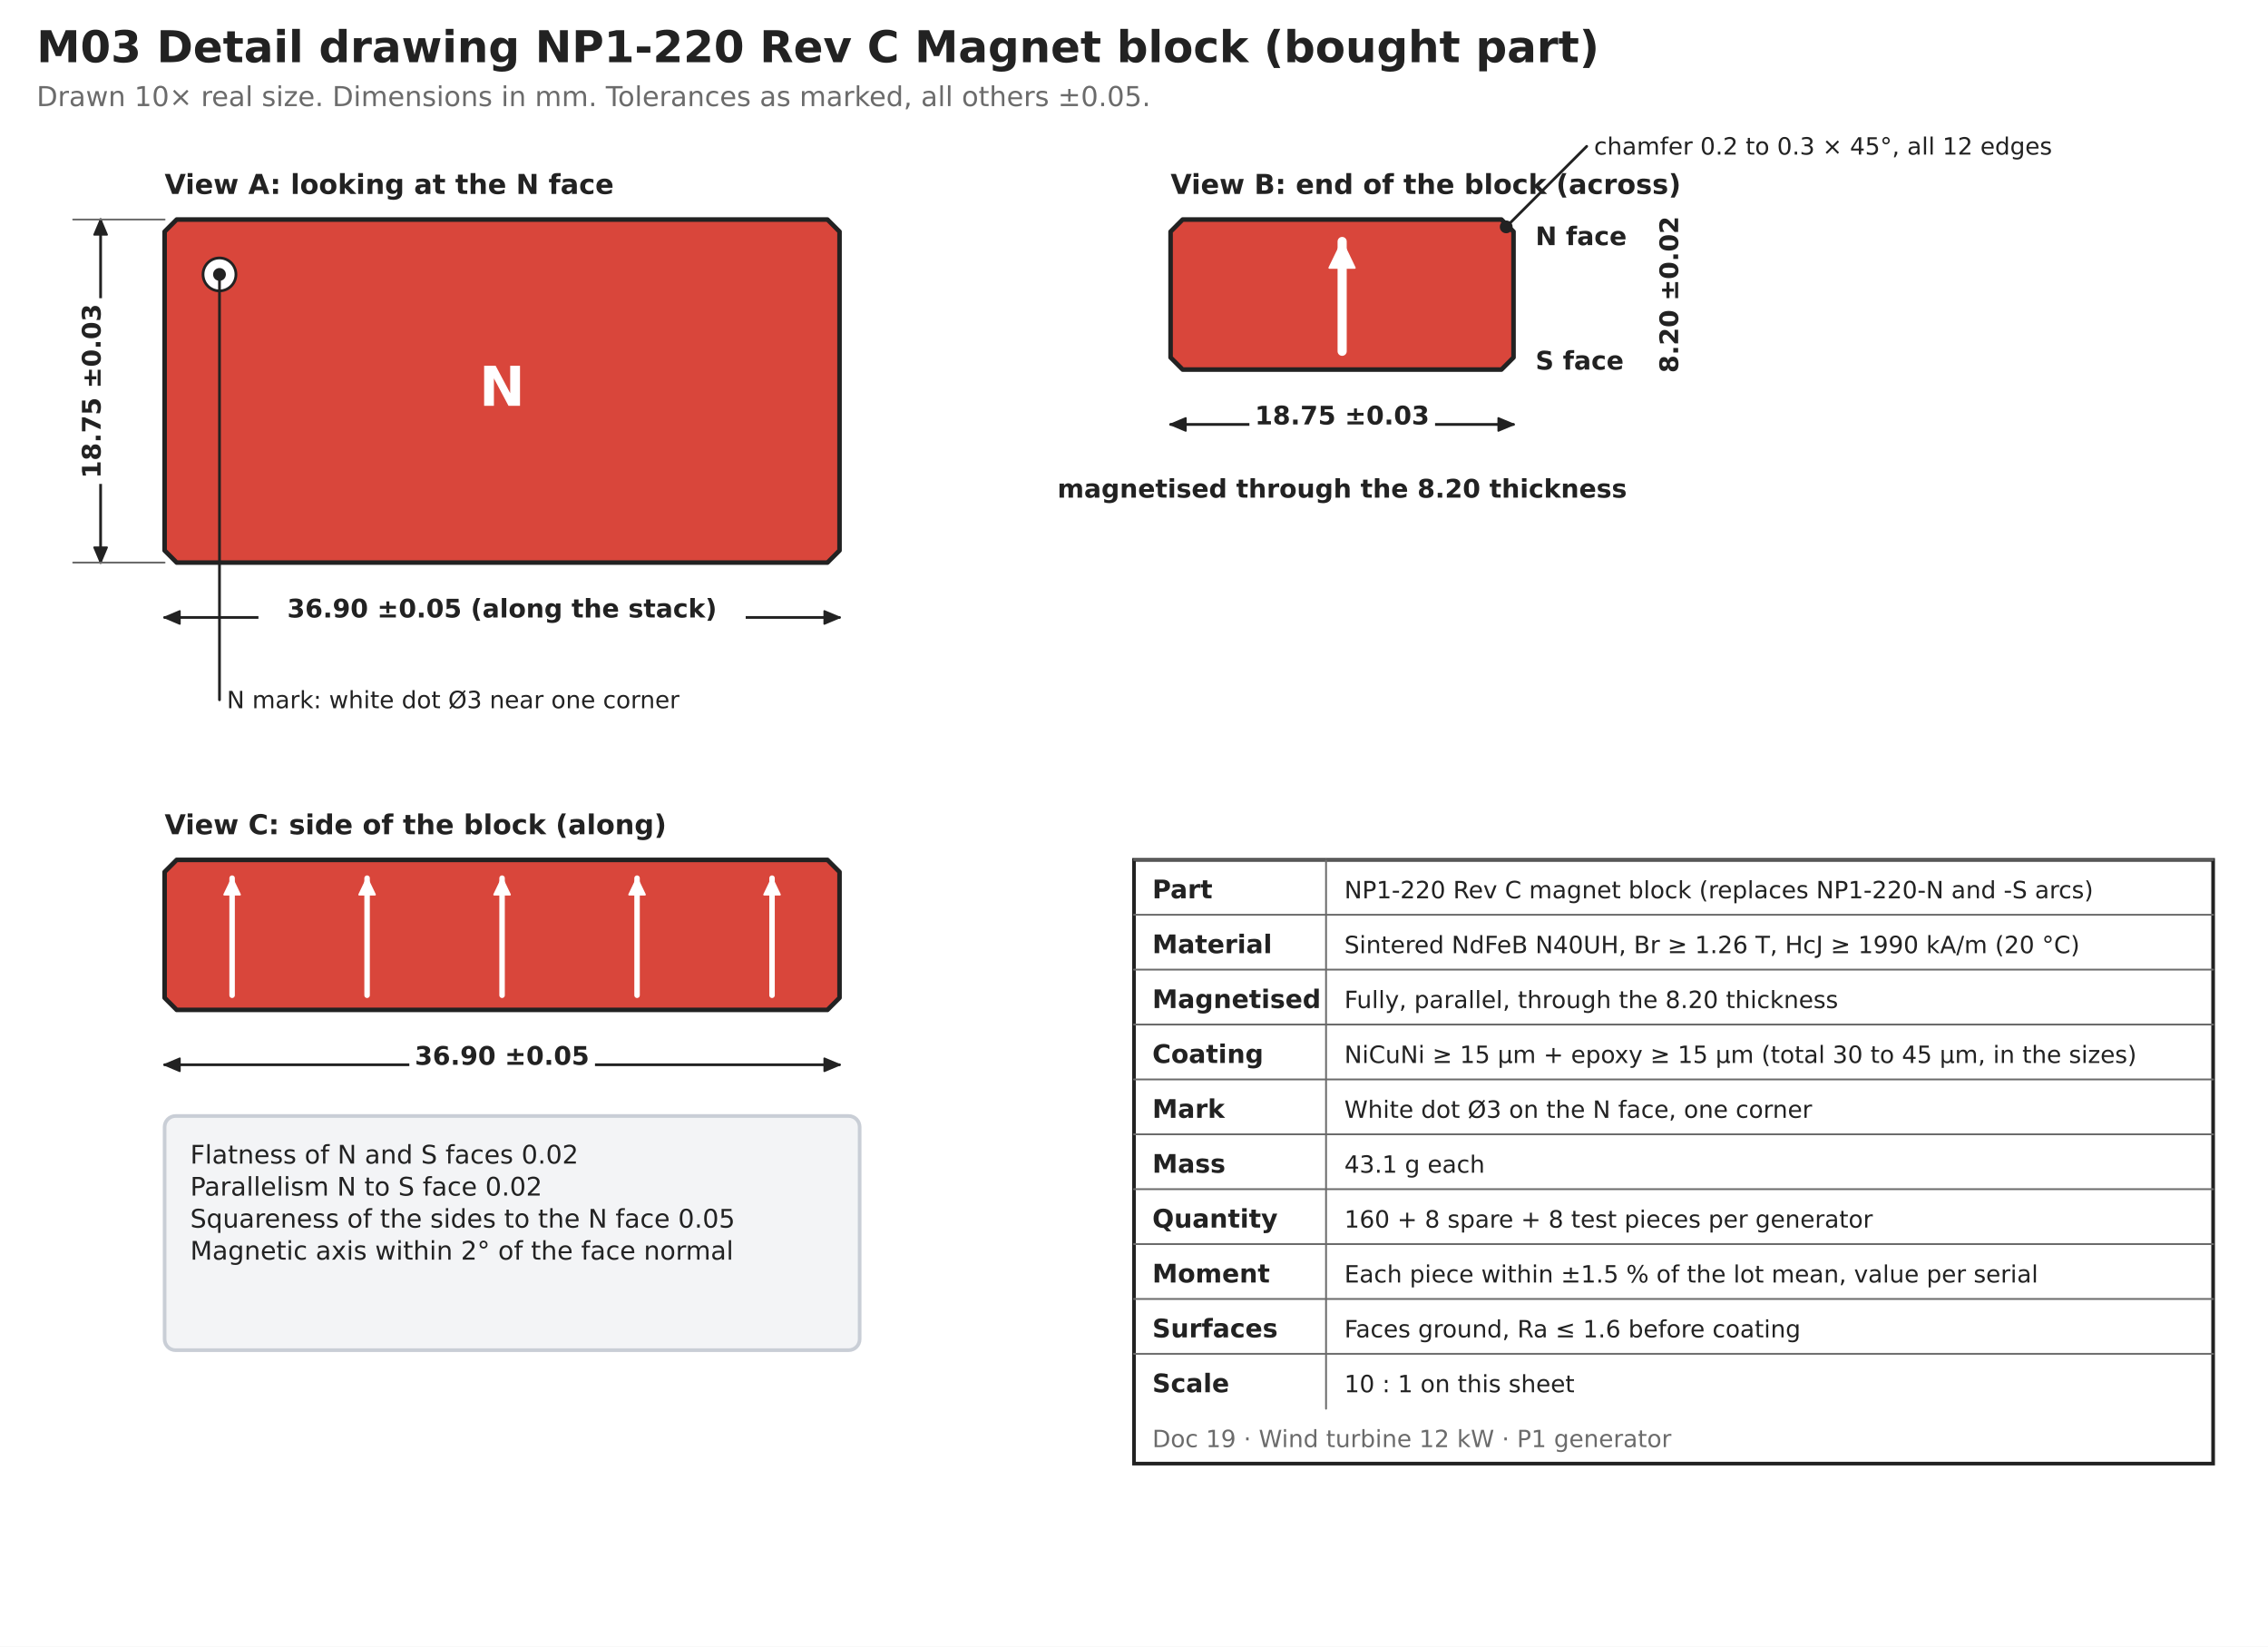
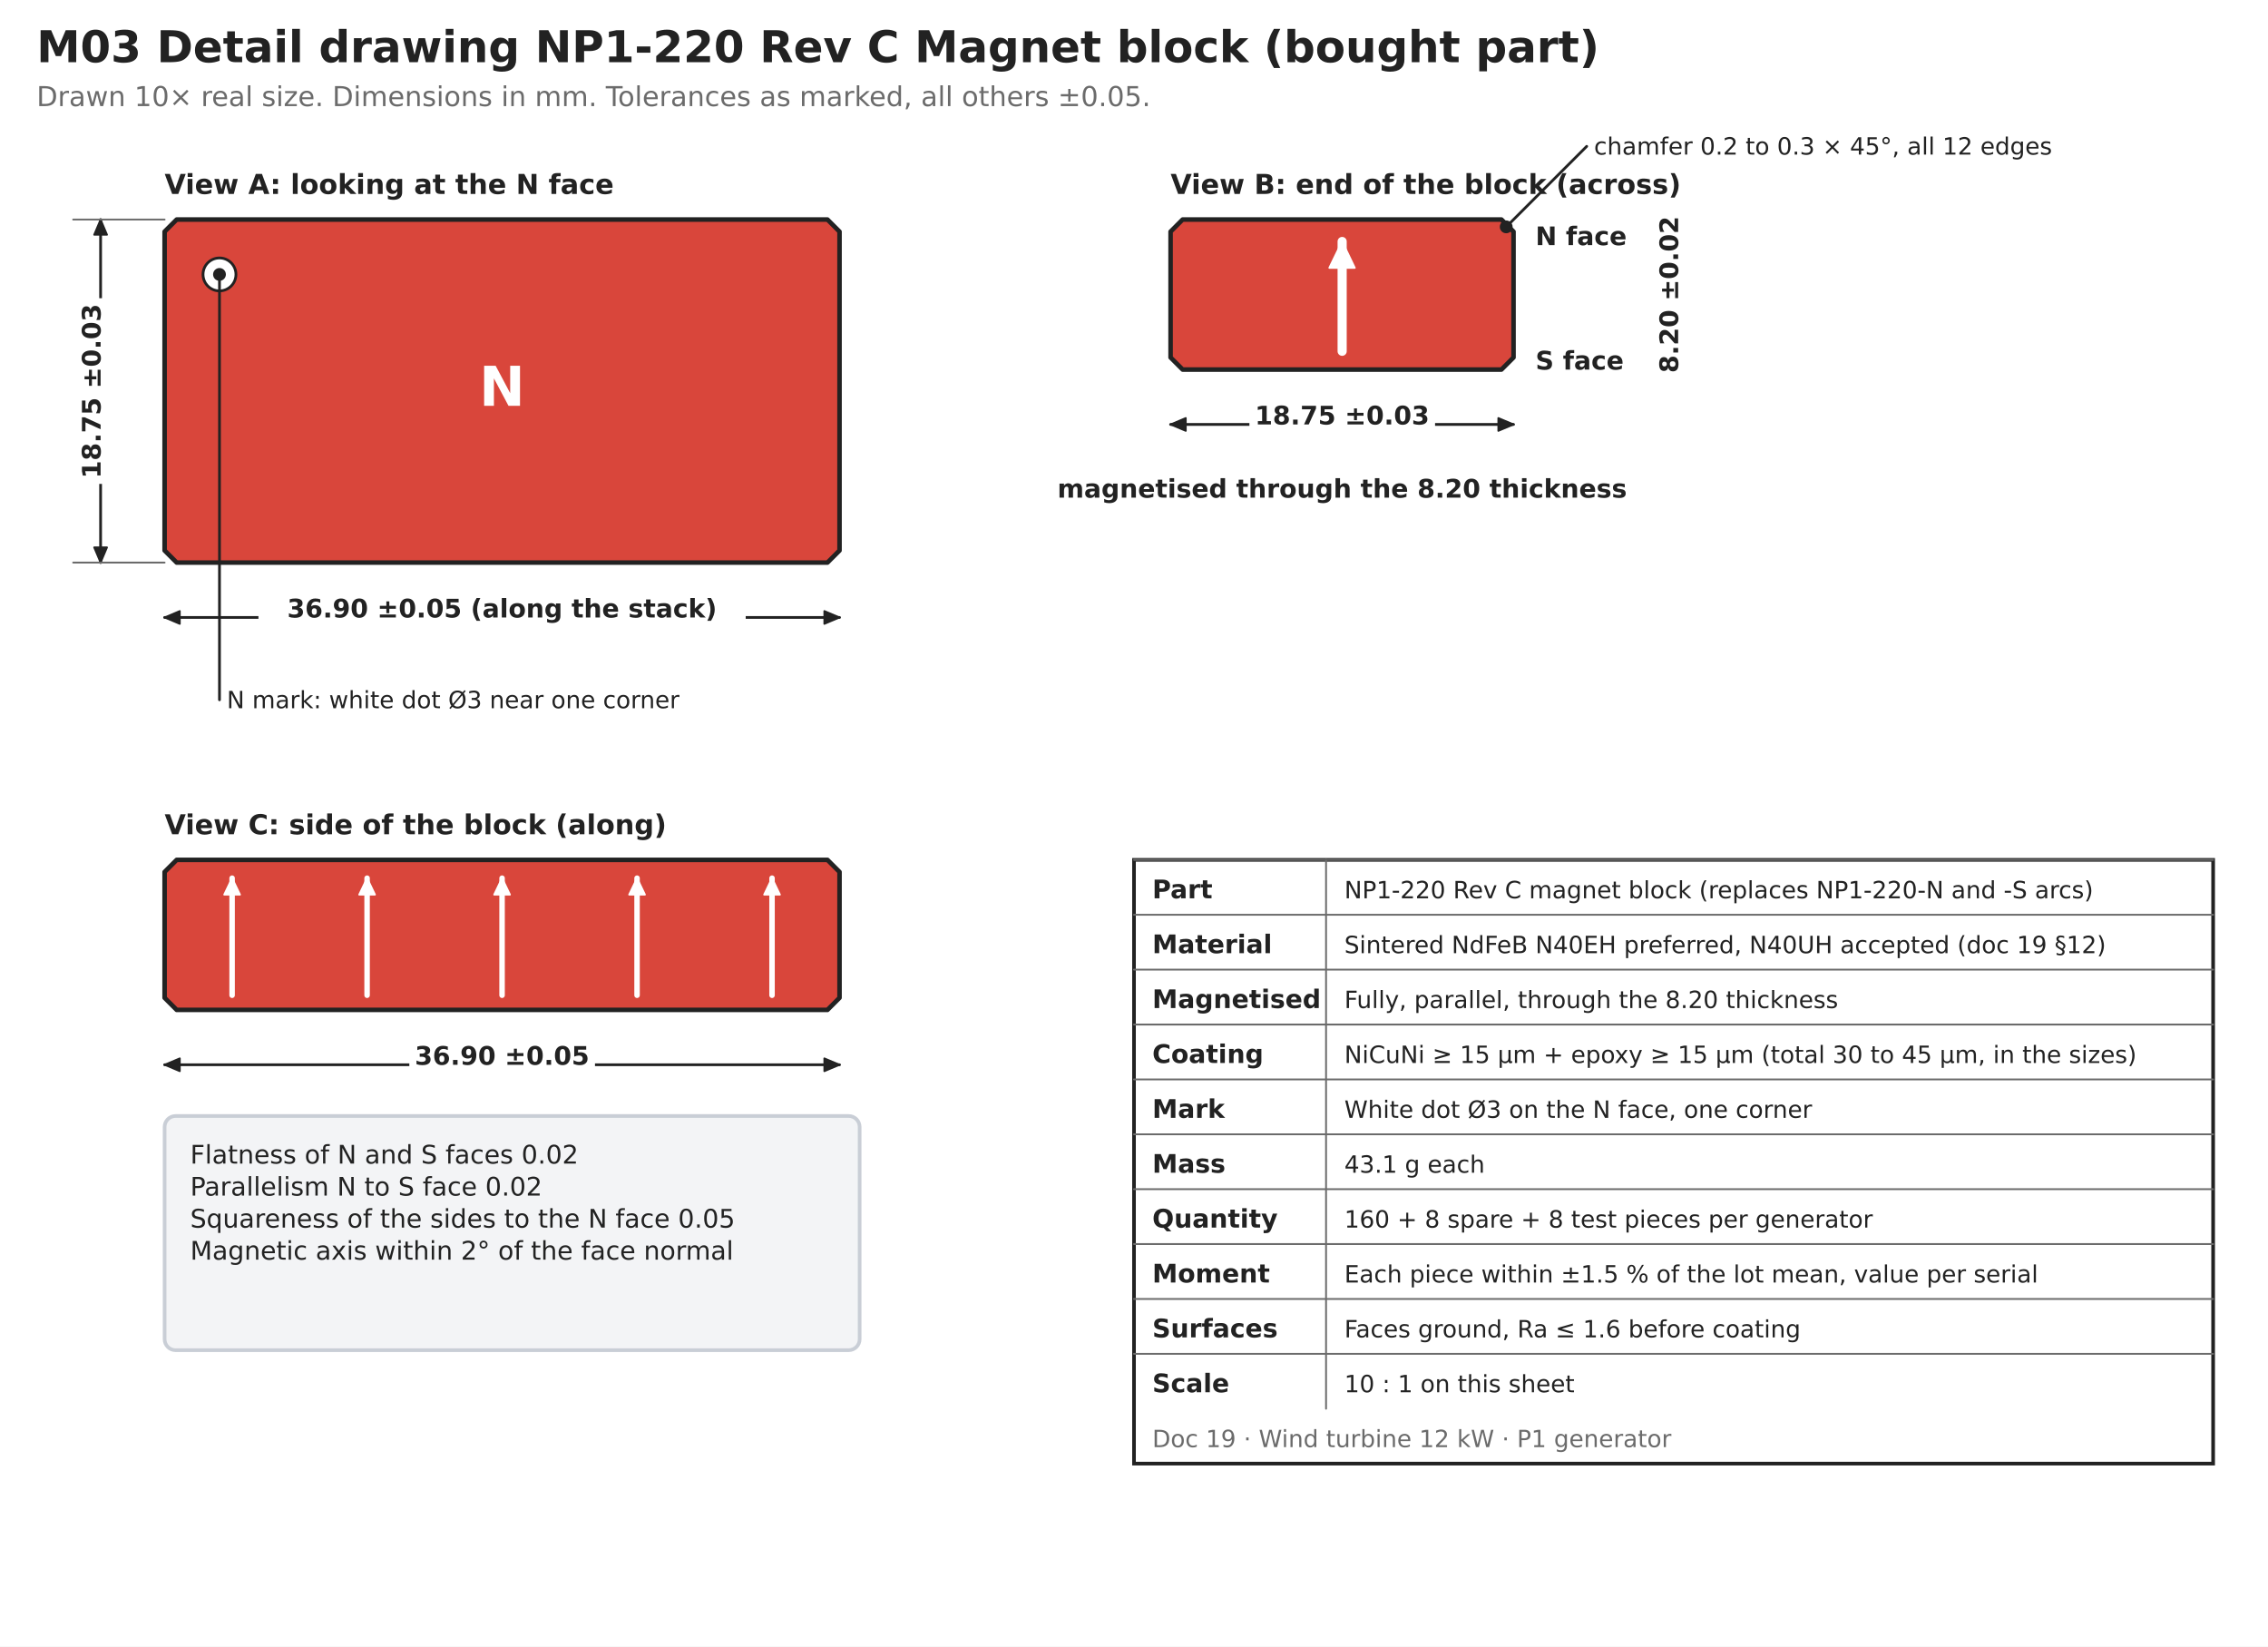
<svg xmlns="http://www.w3.org/2000/svg" viewBox="0 0 1240 900" width="1240" height="900">
  <rect width="100%" height="100%" fill="white" />
  <text x="20.0" y="34.0" font-family="DejaVu Sans, Arial, Helvetica, sans-serif" font-size="24" text-anchor="start" font-weight="bold" fill="#222222">M03  Detail drawing  NP1-220 Rev C  Magnet block (bought part)</text>
  <text x="20.0" y="58.0" font-family="DejaVu Sans, Arial, Helvetica, sans-serif" font-size="15" text-anchor="start" font-weight="normal" fill="#6b6b6b">Drawn 10× real size. Dimensions in mm. Tolerances as marked, all others ±0.05.</text>
  <text x="90.0" y="106.0" font-family="DejaVu Sans, Arial, Helvetica, sans-serif" font-size="15" text-anchor="start" font-weight="bold" fill="#222222">View A: looking at the N face</text>
  <polygon points="96.6,120.0 452.4,120.0 459.0,126.6 459.0,300.9 452.4,307.5 96.6,307.5 90.0,300.9 90.0,126.6" fill="#d9463b" stroke="#222222" stroke-width="2.5" stroke-linejoin="round" fill-opacity="1" />
  <circle cx="120.0" cy="150.0" r="9.0" fill="white" stroke="#222222" stroke-width="1.5" />
  <line x1="120.0" y1="150.0" x2="120.0" y2="382.5" stroke="#222222" stroke-width="1.5" stroke-linecap="round" />
  <circle cx="120.0" cy="150.0" r="3.0" fill="#222222" stroke="#222222" stroke-width="1" />
  <text x="124.0" y="387.1" font-family="DejaVu Sans, Arial, Helvetica, sans-serif" font-size="13" text-anchor="start" font-weight="normal" fill="#222222">N mark: white dot Ø3 near one corner</text>
  <text x="274.5" y="221.8" font-family="DejaVu Sans, Arial, Helvetica, sans-serif" font-size="30" text-anchor="middle" font-weight="bold" fill="white">N</text>
  <line x1="90.0" y1="337.5" x2="459.0" y2="337.5" stroke="#222222" stroke-width="1.5" stroke-linecap="round" />
  <polygon points="90.0,337.5 98.3,334.0 98.3,341.0" fill="#222222" stroke="#222222" stroke-width="1" stroke-linejoin="round" fill-opacity="1" />
  <polygon points="459.0,337.5 450.7,341.0 450.7,334.0" fill="#222222" stroke="#222222" stroke-width="1" stroke-linejoin="round" fill-opacity="1" />
  <g transform="translate(274.5,337.5) rotate(0.0)">
    <rect x="-133.2" y="-11.9" width="266.4" height="16.1" rx="0" fill="white" stroke="none" stroke-width="0" fill-opacity="1" />
    <text x="0.0" y="0.0" font-family="DejaVu Sans, Arial, Helvetica, sans-serif" font-size="14" text-anchor="middle" font-weight="bold" fill="#222222">36.90 ±0.05  (along the stack)</text>
  </g>
  <line x1="55.0" y1="307.5" x2="55.0" y2="120.0" stroke="#222222" stroke-width="1.5" stroke-linecap="round" />
  <polygon points="55.0,307.5 51.5,299.2 58.5,299.2" fill="#222222" stroke="#222222" stroke-width="1" stroke-linejoin="round" fill-opacity="1" />
  <polygon points="55.0,120.0 58.5,128.3 51.5,128.3" fill="#222222" stroke="#222222" stroke-width="1" stroke-linejoin="round" fill-opacity="1" />
  <g transform="translate(55.0,213.8) rotate(-90.0)">
    <rect x="-50.7" y="-11.9" width="101.5" height="16.1" rx="0" fill="white" stroke="none" stroke-width="0" fill-opacity="1" />
    <text x="0.0" y="0.0" font-family="DejaVu Sans, Arial, Helvetica, sans-serif" font-size="14" text-anchor="middle" font-weight="bold" fill="#222222">18.75 ±0.03</text>
  </g>
  <line x1="40.0" y1="120.0" x2="90.0" y2="120.0" stroke="#6b6b6b" stroke-width="1" stroke-linecap="round" />
  <line x1="40.0" y1="307.5" x2="90.0" y2="307.5" stroke="#6b6b6b" stroke-width="1" stroke-linecap="round" />
  <text x="640.0" y="106.0" font-family="DejaVu Sans, Arial, Helvetica, sans-serif" font-size="15" text-anchor="start" font-weight="bold" fill="#222222">View B: end of the block (across)</text>
  <polygon points="646.6,120.0 820.9,120.0 827.5,126.6 827.5,195.4 820.9,202.0 646.6,202.0 640.0,195.4 640.0,126.6" fill="#d9463b" stroke="#222222" stroke-width="2.5" stroke-linejoin="round" fill-opacity="1" />
  <line x1="733.8" y1="192.0" x2="733.8" y2="132.0" stroke="white" stroke-width="5" stroke-linecap="round" />
  <polygon points="733.8,132.0 740.7,146.4 726.8,146.4" fill="white" stroke="white" stroke-width="1" stroke-linejoin="round" fill-opacity="1" />
  <text x="839.5" y="134.0" font-family="DejaVu Sans, Arial, Helvetica, sans-serif" font-size="14" text-anchor="start" font-weight="bold" fill="#222222">N face</text>
  <text x="839.5" y="202.0" font-family="DejaVu Sans, Arial, Helvetica, sans-serif" font-size="14" text-anchor="start" font-weight="bold" fill="#222222">S face</text>
  <line x1="640.0" y1="232.0" x2="827.5" y2="232.0" stroke="#222222" stroke-width="1.5" stroke-linecap="round" />
  <polygon points="640.0,232.0 648.3,228.5 648.3,235.5" fill="#222222" stroke="#222222" stroke-width="1" stroke-linejoin="round" fill-opacity="1" />
  <polygon points="827.5,232.0 819.2,235.5 819.2,228.5" fill="#222222" stroke="#222222" stroke-width="1" stroke-linejoin="round" fill-opacity="1" />
  <g transform="translate(733.8,232.0) rotate(0.0)">
    <rect x="-50.7" y="-11.9" width="101.5" height="16.1" rx="0" fill="white" stroke="none" stroke-width="0" fill-opacity="1" />
    <text x="0.0" y="0.0" font-family="DejaVu Sans, Arial, Helvetica, sans-serif" font-size="14" text-anchor="middle" font-weight="bold" fill="#222222">18.75 ±0.03</text>
  </g>
  <line x1="917.5" y1="202.0" x2="917.5" y2="120.0" stroke="#222222" stroke-width="1.5" stroke-linecap="round" />
  <polygon points="917.5,202.0 914.0,193.7 921.0,193.7" fill="#222222" stroke="#222222" stroke-width="1" stroke-linejoin="round" fill-opacity="1" />
  <polygon points="917.5,120.0 921.0,128.3 914.0,128.3" fill="#222222" stroke="#222222" stroke-width="1" stroke-linejoin="round" fill-opacity="1" />
  <g transform="translate(917.5,161.0) rotate(-90.0)">
    <rect x="-46.4" y="-11.9" width="92.8" height="16.1" rx="0" fill="white" stroke="none" stroke-width="0" fill-opacity="1" />
    <text x="0.0" y="0.0" font-family="DejaVu Sans, Arial, Helvetica, sans-serif" font-size="14" text-anchor="middle" font-weight="bold" fill="#222222">8.20 ±0.02</text>
  </g>
  <line x1="823.5" y1="124.0" x2="867.5" y2="80.0" stroke="#222222" stroke-width="1.5" stroke-linecap="round" />
  <circle cx="823.5" cy="124.0" r="3.0" fill="#222222" stroke="#222222" stroke-width="1" />
  <text x="871.5" y="84.5" font-family="DejaVu Sans, Arial, Helvetica, sans-serif" font-size="13" text-anchor="start" font-weight="normal" fill="#222222">chamfer 0.2 to 0.3 × 45°, all 12 edges</text>
  <text x="733.8" y="272.0" font-family="DejaVu Sans, Arial, Helvetica, sans-serif" font-size="14" text-anchor="middle" font-weight="bold" fill="#222222">magnetised through the 8.20 thickness</text>
  <text x="90.0" y="456.0" font-family="DejaVu Sans, Arial, Helvetica, sans-serif" font-size="15" text-anchor="start" font-weight="bold" fill="#222222">View C: side of the block (along)</text>
  <polygon points="96.6,470.0 452.4,470.0 459.0,476.6 459.0,545.4 452.4,552.0 96.6,552.0 90.0,545.4 90.0,476.6" fill="#d9463b" stroke="#222222" stroke-width="2.5" stroke-linejoin="round" fill-opacity="1" />
  <line x1="126.9" y1="544.0" x2="126.9" y2="480.0" stroke="white" stroke-width="3" stroke-linecap="round" />
  <polygon points="126.9,480.0 131.2,489.0 122.6,489.0" fill="white" stroke="white" stroke-width="1" stroke-linejoin="round" fill-opacity="1" />
  <line x1="200.7" y1="544.0" x2="200.7" y2="480.0" stroke="white" stroke-width="3" stroke-linecap="round" />
  <polygon points="200.7,480.0 205.0,489.0 196.4,489.0" fill="white" stroke="white" stroke-width="1" stroke-linejoin="round" fill-opacity="1" />
  <line x1="274.5" y1="544.0" x2="274.5" y2="480.0" stroke="white" stroke-width="3" stroke-linecap="round" />
  <polygon points="274.5,480.0 278.8,489.0 270.2,489.0" fill="white" stroke="white" stroke-width="1" stroke-linejoin="round" fill-opacity="1" />
  <line x1="348.3" y1="544.0" x2="348.3" y2="480.0" stroke="white" stroke-width="3" stroke-linecap="round" />
  <polygon points="348.3,480.0 352.6,489.0 344.0,489.0" fill="white" stroke="white" stroke-width="1" stroke-linejoin="round" fill-opacity="1" />
  <line x1="422.1" y1="544.0" x2="422.1" y2="480.0" stroke="white" stroke-width="3" stroke-linecap="round" />
  <polygon points="422.1,480.0 426.4,489.0 417.8,489.0" fill="white" stroke="white" stroke-width="1" stroke-linejoin="round" fill-opacity="1" />
  <line x1="90.0" y1="582.0" x2="459.0" y2="582.0" stroke="#222222" stroke-width="1.5" stroke-linecap="round" />
  <polygon points="90.0,582.0 98.3,578.5 98.3,585.5" fill="#222222" stroke="#222222" stroke-width="1" stroke-linejoin="round" fill-opacity="1" />
  <polygon points="459.0,582.0 450.7,585.5 450.7,578.5" fill="#222222" stroke="#222222" stroke-width="1" stroke-linejoin="round" fill-opacity="1" />
  <g transform="translate(274.5,582.0) rotate(0.0)">
    <rect x="-50.7" y="-11.9" width="101.5" height="16.1" rx="0" fill="white" stroke="none" stroke-width="0" fill-opacity="1" />
    <text x="0.0" y="0.0" font-family="DejaVu Sans, Arial, Helvetica, sans-serif" font-size="14" text-anchor="middle" font-weight="bold" fill="#222222">36.90 ±0.05</text>
  </g>
  <rect x="90.0" y="610.0" width="380.0" height="128.0" rx="6" fill="#f3f4f6" stroke="#c9ced6" stroke-width="2" fill-opacity="1" />
  <text x="104.0" y="636.0" font-family="DejaVu Sans, Arial, Helvetica, sans-serif" font-size="14" text-anchor="start" font-weight="normal" fill="#222222">Flatness of N and S faces  0.02</text>
  <text x="104.0" y="653.5" font-family="DejaVu Sans, Arial, Helvetica, sans-serif" font-size="14" text-anchor="start" font-weight="normal" fill="#222222">Parallelism N to S face  0.02</text>
  <text x="104.0" y="671.0" font-family="DejaVu Sans, Arial, Helvetica, sans-serif" font-size="14" text-anchor="start" font-weight="normal" fill="#222222">Squareness of the sides to the N face  0.05</text>
  <text x="104.0" y="688.5" font-family="DejaVu Sans, Arial, Helvetica, sans-serif" font-size="14" text-anchor="start" font-weight="normal" fill="#222222">Magnetic axis within 2° of the face normal</text>
  <rect x="620.0" y="470.0" width="590.0" height="330.0" rx="0" fill="white" stroke="#222222" stroke-width="2" fill-opacity="1" />
  <line x1="620.0" y1="470.0" x2="1210.0" y2="470.0" stroke="#6b6b6b" stroke-width="1" stroke-linecap="round" />
  <text x="630.0" y="491.0" font-family="DejaVu Sans, Arial, Helvetica, sans-serif" font-size="14" text-anchor="start" font-weight="bold" fill="#222222">Part</text>
  <text x="735.0" y="491.0" font-family="DejaVu Sans, Arial, Helvetica, sans-serif" font-size="13" text-anchor="start" font-weight="normal" fill="#222222">NP1-220 Rev C  magnet block (replaces NP1-220-N and -S arcs)</text>
  <line x1="620.0" y1="500.0" x2="1210.0" y2="500.0" stroke="#6b6b6b" stroke-width="1" stroke-linecap="round" />
  <text x="630.0" y="521.0" font-family="DejaVu Sans, Arial, Helvetica, sans-serif" font-size="14" text-anchor="start" font-weight="bold" fill="#222222">Material</text>
-   <text x="735.0" y="521.0" font-family="DejaVu Sans, Arial, Helvetica, sans-serif" font-size="13" text-anchor="start" font-weight="normal" fill="#222222">Sintered NdFeB N40UH, Br ≥ 1.26 T, HcJ ≥ 1990 kA/m (20 °C)</text>
+   <text x="735.0" y="521.0" font-family="DejaVu Sans, Arial, Helvetica, sans-serif" font-size="13" text-anchor="start" font-weight="normal" fill="#222222">Sintered NdFeB N40EH preferred, N40UH accepted (doc 19 §12)</text>
  <line x1="620.0" y1="530.0" x2="1210.0" y2="530.0" stroke="#6b6b6b" stroke-width="1" stroke-linecap="round" />
  <text x="630.0" y="551.0" font-family="DejaVu Sans, Arial, Helvetica, sans-serif" font-size="14" text-anchor="start" font-weight="bold" fill="#222222">Magnetised</text>
  <text x="735.0" y="551.0" font-family="DejaVu Sans, Arial, Helvetica, sans-serif" font-size="13" text-anchor="start" font-weight="normal" fill="#222222">Fully, parallel, through the 8.20 thickness</text>
  <line x1="620.0" y1="560.0" x2="1210.0" y2="560.0" stroke="#6b6b6b" stroke-width="1" stroke-linecap="round" />
  <text x="630.0" y="581.0" font-family="DejaVu Sans, Arial, Helvetica, sans-serif" font-size="14" text-anchor="start" font-weight="bold" fill="#222222">Coating</text>
  <text x="735.0" y="581.0" font-family="DejaVu Sans, Arial, Helvetica, sans-serif" font-size="13" text-anchor="start" font-weight="normal" fill="#222222">NiCuNi ≥ 15 µm + epoxy ≥ 15 µm (total 30 to 45 µm, in the sizes)</text>
  <line x1="620.0" y1="590.0" x2="1210.0" y2="590.0" stroke="#6b6b6b" stroke-width="1" stroke-linecap="round" />
  <text x="630.0" y="611.0" font-family="DejaVu Sans, Arial, Helvetica, sans-serif" font-size="14" text-anchor="start" font-weight="bold" fill="#222222">Mark</text>
  <text x="735.0" y="611.0" font-family="DejaVu Sans, Arial, Helvetica, sans-serif" font-size="13" text-anchor="start" font-weight="normal" fill="#222222">White dot Ø3 on the N face, one corner</text>
  <line x1="620.0" y1="620.0" x2="1210.0" y2="620.0" stroke="#6b6b6b" stroke-width="1" stroke-linecap="round" />
  <text x="630.0" y="641.0" font-family="DejaVu Sans, Arial, Helvetica, sans-serif" font-size="14" text-anchor="start" font-weight="bold" fill="#222222">Mass</text>
  <text x="735.0" y="641.0" font-family="DejaVu Sans, Arial, Helvetica, sans-serif" font-size="13" text-anchor="start" font-weight="normal" fill="#222222">43.1 g each</text>
  <line x1="620.0" y1="650.0" x2="1210.0" y2="650.0" stroke="#6b6b6b" stroke-width="1" stroke-linecap="round" />
  <text x="630.0" y="671.0" font-family="DejaVu Sans, Arial, Helvetica, sans-serif" font-size="14" text-anchor="start" font-weight="bold" fill="#222222">Quantity</text>
  <text x="735.0" y="671.0" font-family="DejaVu Sans, Arial, Helvetica, sans-serif" font-size="13" text-anchor="start" font-weight="normal" fill="#222222">160 + 8 spare + 8 test pieces per generator</text>
  <line x1="620.0" y1="680.0" x2="1210.0" y2="680.0" stroke="#6b6b6b" stroke-width="1" stroke-linecap="round" />
  <text x="630.0" y="701.0" font-family="DejaVu Sans, Arial, Helvetica, sans-serif" font-size="14" text-anchor="start" font-weight="bold" fill="#222222">Moment</text>
  <text x="735.0" y="701.0" font-family="DejaVu Sans, Arial, Helvetica, sans-serif" font-size="13" text-anchor="start" font-weight="normal" fill="#222222">Each piece within ±1.5 % of the lot mean, value per serial</text>
  <line x1="620.0" y1="710.0" x2="1210.0" y2="710.0" stroke="#6b6b6b" stroke-width="1" stroke-linecap="round" />
  <text x="630.0" y="731.0" font-family="DejaVu Sans, Arial, Helvetica, sans-serif" font-size="14" text-anchor="start" font-weight="bold" fill="#222222">Surfaces</text>
  <text x="735.0" y="731.0" font-family="DejaVu Sans, Arial, Helvetica, sans-serif" font-size="13" text-anchor="start" font-weight="normal" fill="#222222">Faces ground, Ra ≤ 1.6 before coating</text>
  <line x1="620.0" y1="740.0" x2="1210.0" y2="740.0" stroke="#6b6b6b" stroke-width="1" stroke-linecap="round" />
  <text x="630.0" y="761.0" font-family="DejaVu Sans, Arial, Helvetica, sans-serif" font-size="14" text-anchor="start" font-weight="bold" fill="#222222">Scale</text>
  <text x="735.0" y="761.0" font-family="DejaVu Sans, Arial, Helvetica, sans-serif" font-size="13" text-anchor="start" font-weight="normal" fill="#222222">10 : 1 on this sheet</text>
  <line x1="725.0" y1="470.0" x2="725.0" y2="770.0" stroke="#6b6b6b" stroke-width="1" stroke-linecap="round" />
  <text x="630.0" y="791.0" font-family="DejaVu Sans, Arial, Helvetica, sans-serif" font-size="13" text-anchor="start" font-weight="normal" fill="#6b6b6b">Doc 19 · Wind turbine 12 kW · P1 generator</text>
</svg>
